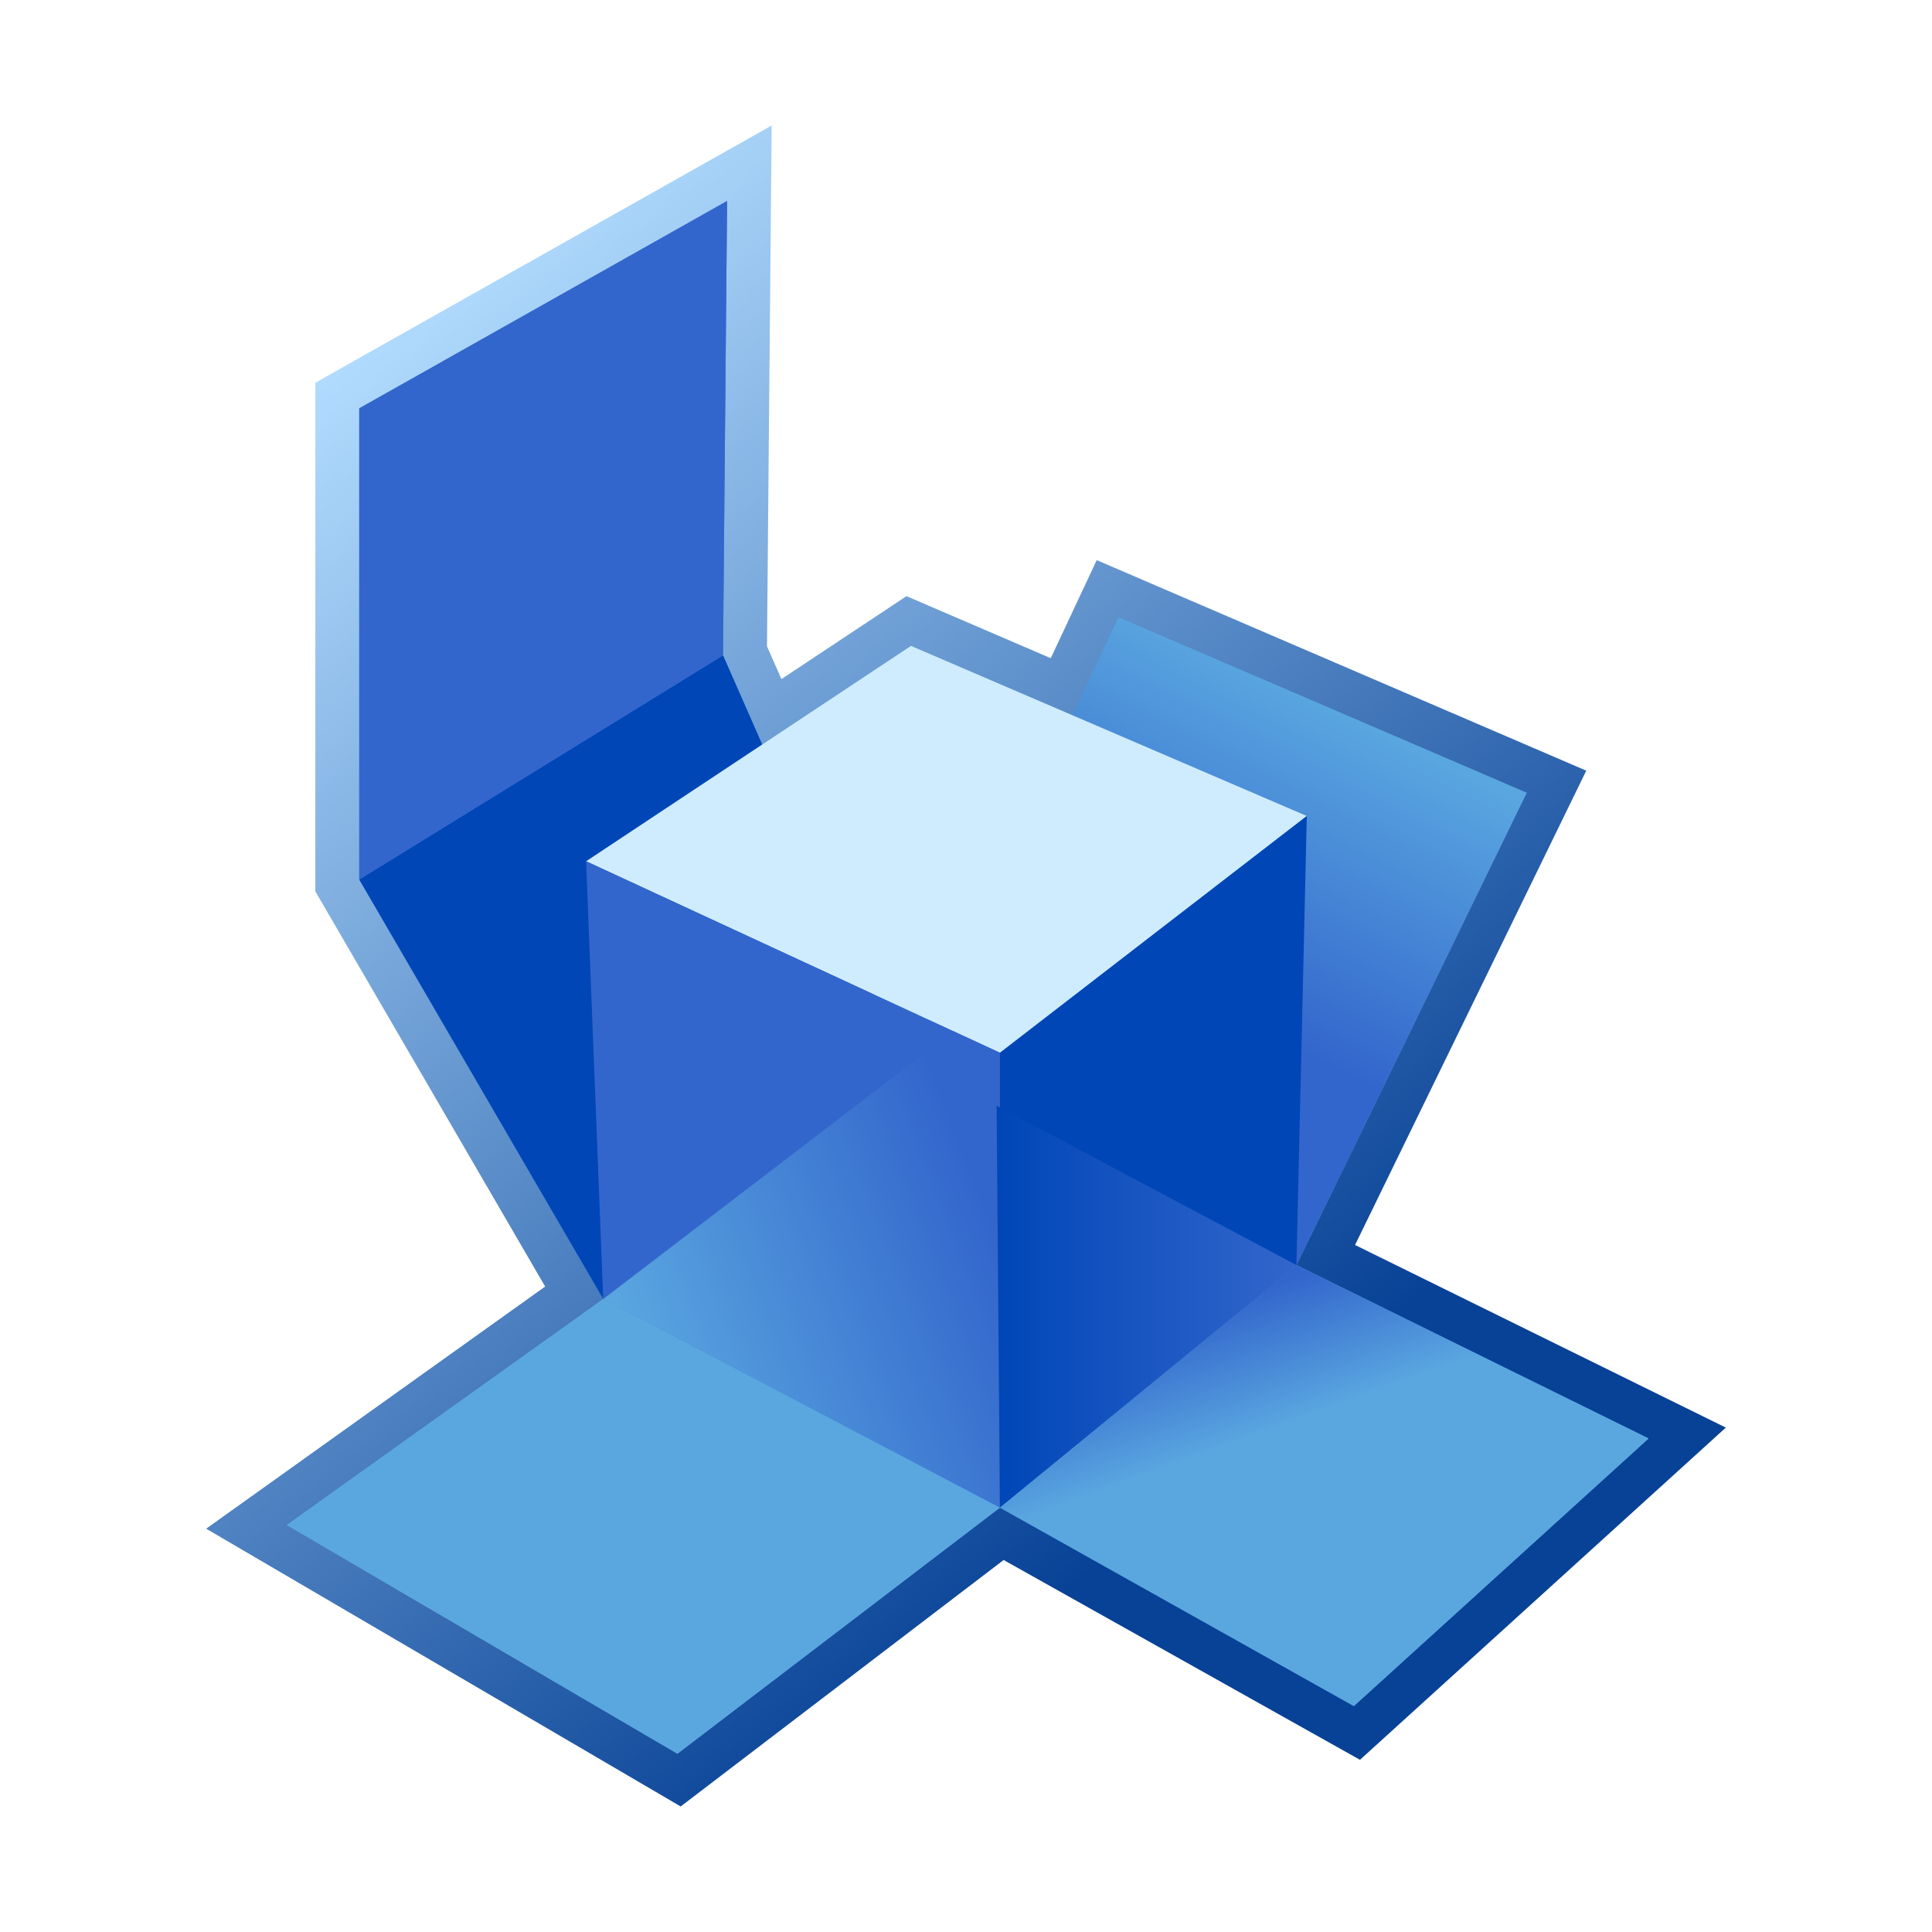
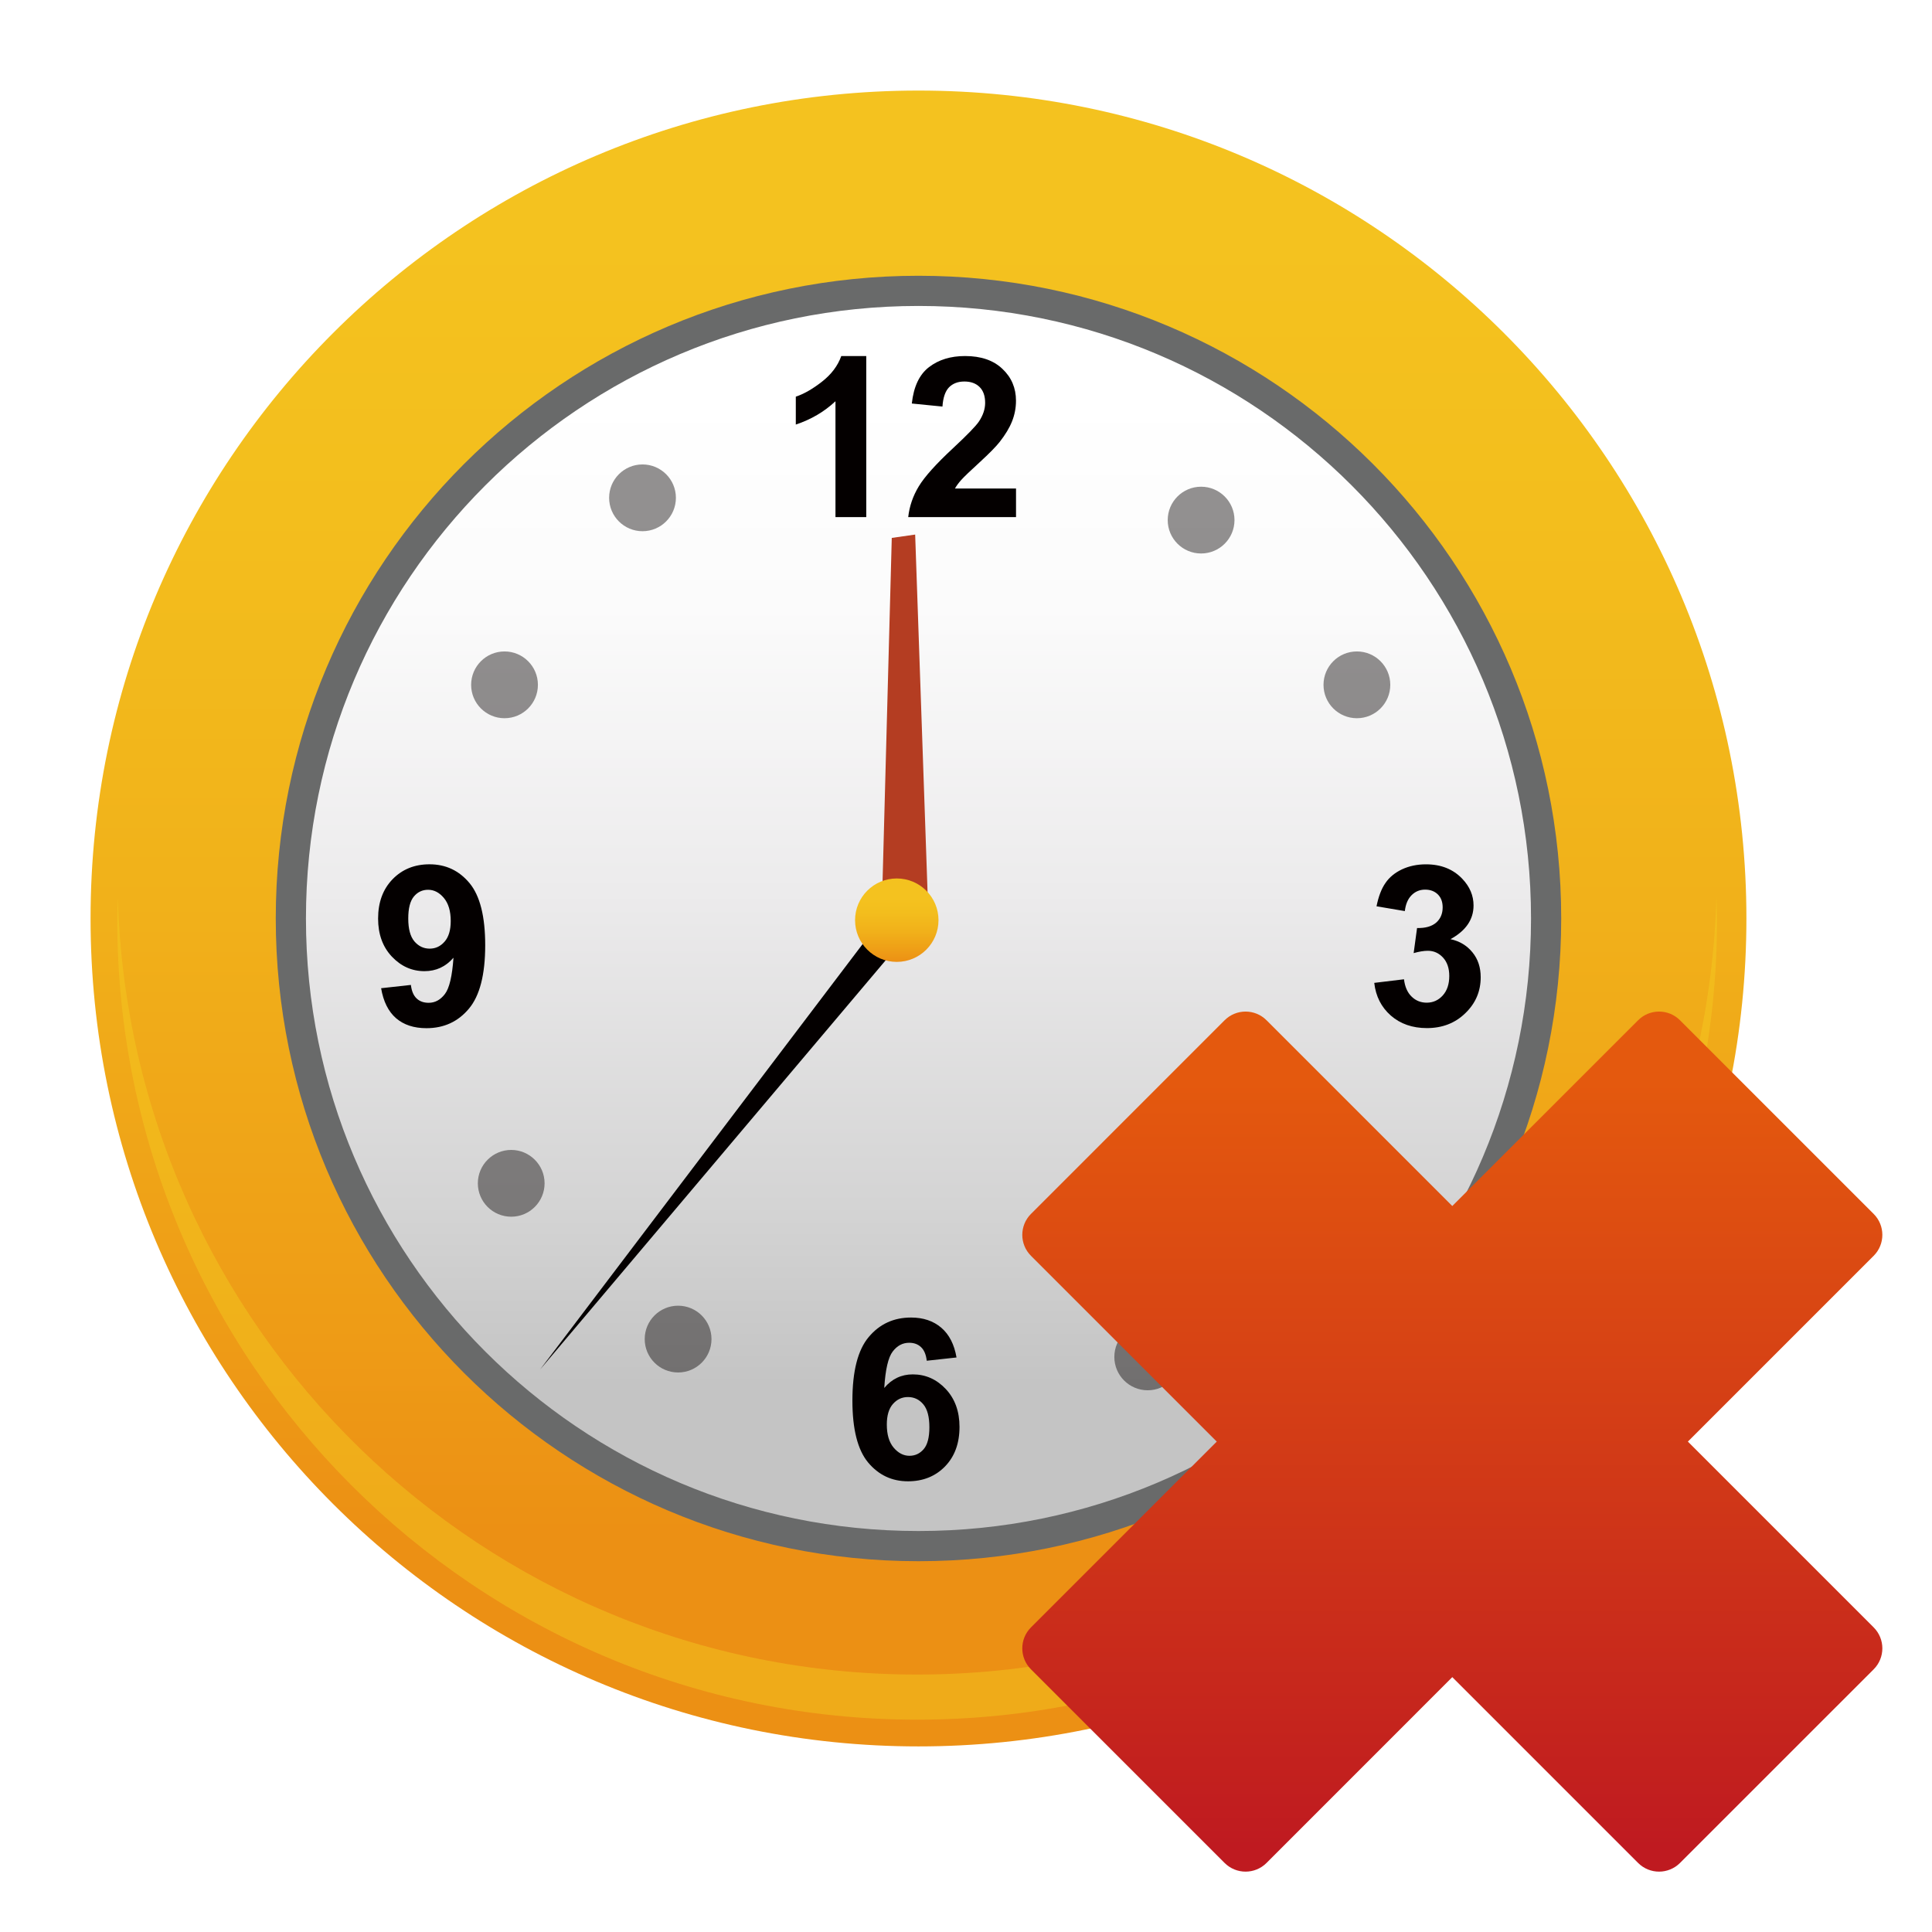
- <svg xmlns="http://www.w3.org/2000/svg" baseProfile="tiny" width="100%" height="100%" viewBox="0 0 88 87.999">
+ <svg xmlns="http://www.w3.org/2000/svg" version="1.1" x="0px" y="0px" width="64px" height="64px" viewBox="-3 -3 64 64" enable-background="new -3 -3 64 64" xml:space="preserve">
+   <defs>
+ </defs>
+   <linearGradient id="SVGID_1_" gradientUnits="userSpaceOnUse" x1="27.426" y1="47.773" x2="27.426" y2="4.6">
+     <stop offset="0" style="stop-color:#EC9014" />
+     <stop offset="0.145" style="stop-color:#EE9B16" />
+     <stop offset="0.484" style="stop-color:#F1B11A" />
+     <stop offset="0.78" style="stop-color:#F3BE1D" />
+     <stop offset="1" style="stop-color:#F4C21F" />
+   </linearGradient>
+   <circle fill="url(#SVGID_1_)" cx="27.426" cy="27.426" r="27.426" />
+   <linearGradient id="SVGID_2_" gradientUnits="userSpaceOnUse" x1="27.426" y1="42.851" x2="27.426" y2="10.122">
+     <stop offset="0" style="stop-color:#C4C4C4" />
+     <stop offset="0.169" style="stop-color:#D3D3D3" />
+     <stop offset="0.498" style="stop-color:#ECEBEC" />
+     <stop offset="0.787" style="stop-color:#FBFBFB" />
+     <stop offset="1" style="stop-color:#FFFFFF" />
+   </linearGradient>
+   <circle fill="url(#SVGID_2_)" stroke="#696A6A" cx="27.426" cy="27.426" r="20.791" />
+   <path fill="#040000" d="M25.695,14.129h-1.019v-3.837c-0.372,0.348-0.81,0.605-1.314,0.772V10.14  c0.265-0.088,0.554-0.252,0.865-0.495c0.312-0.243,0.526-0.526,0.641-0.85h0.828V14.129z" />
+   <path fill="#040000" d="M30.657,13.183v0.946h-3.571c0.04-0.357,0.155-0.697,0.349-1.017c0.193-0.32,0.575-0.745,1.145-1.274  c0.459-0.428,0.74-0.717,0.844-0.869c0.142-0.21,0.21-0.419,0.21-0.624c0-0.228-0.06-0.401-0.182-0.523s-0.291-0.184-0.506-0.184  c-0.213,0-0.382,0.065-0.508,0.192c-0.125,0.129-0.198,0.341-0.218,0.638l-1.015-0.101c0.061-0.56,0.251-0.962,0.57-1.206  c0.319-0.245,0.716-0.367,1.195-0.367c0.525,0,0.938,0.141,1.236,0.425c0.299,0.281,0.45,0.633,0.45,1.054  c0,0.239-0.044,0.466-0.13,0.683c-0.085,0.216-0.222,0.442-0.407,0.679c-0.124,0.158-0.345,0.384-0.666,0.678  c-0.322,0.294-0.525,0.49-0.611,0.586c-0.086,0.097-0.156,0.191-0.208,0.283H30.657z" />
+   <path fill="#040000" d="M28.686,41.968l-0.986,0.108c-0.024-0.203-0.086-0.353-0.188-0.449c-0.102-0.098-0.233-0.146-0.395-0.146  c-0.216,0-0.397,0.096-0.545,0.29c-0.148,0.192-0.242,0.594-0.28,1.207c0.253-0.301,0.568-0.45,0.945-0.45  c0.425,0,0.789,0.162,1.094,0.486c0.303,0.324,0.454,0.742,0.454,1.253c0,0.544-0.159,0.979-0.478,1.309  c-0.319,0.328-0.729,0.494-1.229,0.494c-0.536,0-0.976-0.21-1.322-0.625c-0.346-0.418-0.519-1.101-0.519-2.05  c0-0.974,0.18-1.677,0.541-2.105c0.36-0.43,0.828-0.645,1.402-0.645c0.403,0,0.738,0.112,1.002,0.338  C28.444,41.208,28.612,41.536,28.686,41.968z M26.377,44.189c0,0.332,0.075,0.586,0.227,0.767c0.153,0.18,0.328,0.269,0.523,0.269  c0.189,0,0.345-0.074,0.472-0.221c0.125-0.146,0.188-0.388,0.188-0.725c0-0.345-0.066-0.599-0.203-0.761  c-0.134-0.159-0.303-0.239-0.507-0.239c-0.195,0-0.361,0.075-0.497,0.229S26.377,43.89,26.377,44.189z" />
  <g>
    <g>
-       <g>
-         <g>
-           <rect fill="none" width="88" height="87.999" />
-         </g>
-       </g>
-       <g>
-         <linearGradient id="XMLID_7_" gradientUnits="userSpaceOnUse" x1="12.304" y1="18.38" x2="63.411" y2="79.287">
-           <stop offset="0" style="stop-color:#B3DDFF" />
-           <stop offset="0.815" style="stop-color:#084296" />
-           <stop offset="1" style="stop-color:#084296" />
-         </linearGradient>
-         <path fill="url(#XMLID_7_)" d="M32.135,7.415L14.363,17.432v23.167c0,0,8.926,15.351,10.468,18.001       c-2.386,1.704-15.44,11.03-15.44,11.03l21.613,12.652c0,0,12.907-9.85,14.71-11.226c1.979,1.109,16.231,9.101,16.231,9.101       l16.664-15.132c0,0-14.066-6.929-16.888-8.318c1.467-3.01,10.531-21.604,10.531-21.604l-22.298-9.59       c0,0-1.486,3.173-2.093,4.467c-2.046-0.88-6.573-2.826-6.573-2.826s-3.713,2.463-5.696,3.778       c-0.327-0.744-0.542-1.233-0.657-1.495c0.007-0.824,0.213-23.72,0.213-23.72L32.135,7.415z" />
-         <linearGradient id="XMLID_8_" gradientUnits="userSpaceOnUse" x1="40.828" y1="52.191" x2="16.2" y2="21.135">
-           <stop offset="0" style="stop-color:#5AA7E0" />
-           <stop offset="1" style="stop-color:#3366CC" />
-         </linearGradient>
-         <polygon fill="url(#XMLID_8_)" points="59.051,57.621 69.536,36.111 50.944,28.115 48.852,32.581 41.493,29.418 34.719,33.911        32.932,29.849 33.117,9.157 16.363,18.601 16.363,40.06 27.476,59.169 13.064,69.463 30.856,79.879 45.546,68.669        61.667,77.708 75.089,65.521 " />
-         <linearGradient id="XMLID_9_" gradientUnits="userSpaceOnUse" x1="60.585" y1="31.876" x2="53.858" y2="45.112">
-           <stop offset="0" style="stop-color:#5AA7E0" />
-           <stop offset="1" style="stop-color:#3366CC" />
-         </linearGradient>
-         <polygon fill="url(#XMLID_9_)" points="41.26,48.783 50.944,28.115 69.536,36.111 59.051,57.621 " />
-         <polygon fill="#0046B7" points="16.363,40.06 27.476,59.169 41.26,48.783 32.932,29.849 " />
-         <polygon fill="#3366CC" points="16.363,40.06 16.363,18.601 33.117,9.157 32.932,29.849 " />
-         <polygon fill="#CFECFF" points="26.696,39.23 41.493,29.418 59.523,37.168 45.546,47.954 " />
-         <path fill="#5AA7E0" d="M41.954,55.286" />
-         <polygon fill="#3366CC" points="26.696,39.23 27.476,59.169 45.546,68.669 45.546,47.954 " />
-         <polygon fill="#5AA7E0" points="13.064,69.463 27.476,59.169 45.546,68.669 30.856,79.879 " />
-         <linearGradient id="XMLID_10_" gradientUnits="userSpaceOnUse" x1="29.209" y1="63.684" x2="48.71" y2="56.198">
-           <stop offset="0" style="stop-color:#5AA7E0" />
-           <stop offset="0.006" style="stop-color:#5AA7E0" />
-           <stop offset="0.85" style="stop-color:#3366CC" />
-           <stop offset="1" style="stop-color:#3366CC" />
-         </linearGradient>
-         <polygon fill="url(#XMLID_10_)" points="43.423,46.971 27.476,59.169 45.546,68.669 45.546,47.954 " />
-         <polygon fill="#0046B7" points="45.546,47.954 45.546,68.669 59.051,57.621 59.523,37.168 " />
-         <linearGradient id="XMLID_11_" gradientUnits="userSpaceOnUse" x1="45.394" y1="59.519" x2="59.051" y2="59.519">
-           <stop offset="0" style="stop-color:#0046B7" />
-           <stop offset="1" style="stop-color:#3366CC" />
-         </linearGradient>
-         <polygon fill="url(#XMLID_11_)" points="45.394,50.368 45.546,68.669 59.051,57.621 " />
-         <linearGradient id="XMLID_12_" gradientUnits="userSpaceOnUse" x1="60.895" y1="68.681" x2="57.295" y2="58.792">
-           <stop offset="0" style="stop-color:#5AA7E0" />
-           <stop offset="0.41" style="stop-color:#5AA7E0" />
-           <stop offset="1" style="stop-color:#3366CC" />
-         </linearGradient>
-         <polygon fill="url(#XMLID_12_)" points="61.667,77.708 45.546,68.669 59.051,57.621 75.089,65.521 " />
-       </g>
+       <path fill="#040000" d="M9.625,29.736l0.986-0.109c0.024,0.201,0.087,0.35,0.188,0.446c0.102,0.098,0.235,0.146,0.402,0.146    c0.211,0,0.389-0.097,0.537-0.291c0.148-0.193,0.242-0.594,0.284-1.202c-0.257,0.297-0.576,0.445-0.961,0.445    c-0.418,0-0.778-0.162-1.082-0.484c-0.303-0.323-0.454-0.742-0.454-1.259c0-0.538,0.16-0.972,0.479-1.302    c0.321-0.33,0.729-0.495,1.224-0.495c0.539,0,0.981,0.208,1.327,0.625c0.345,0.417,0.518,1.102,0.518,2.057    c0,0.971-0.179,1.671-0.54,2.101c-0.36,0.431-0.829,0.646-1.406,0.646c-0.416,0-0.752-0.11-1.008-0.331    C9.863,30.506,9.699,30.175,9.625,29.736z M11.931,27.511c0-0.33-0.076-0.584-0.227-0.765c-0.151-0.18-0.325-0.271-0.523-0.271    c-0.189,0-0.346,0.074-0.47,0.222c-0.125,0.149-0.187,0.393-0.187,0.731c0,0.344,0.068,0.594,0.202,0.755    c0.137,0.16,0.306,0.242,0.507,0.242c0.197,0,0.361-0.078,0.496-0.234C11.863,28.038,11.931,27.811,11.931,27.511z" />
    </g>
  </g>
+   <path fill="#040000" d="M42.524,29.559l0.985-0.119c0.03,0.25,0.115,0.442,0.254,0.575c0.136,0.133,0.304,0.2,0.498,0.2  c0.212,0,0.389-0.081,0.532-0.239c0.144-0.16,0.216-0.375,0.216-0.646c0-0.256-0.07-0.46-0.206-0.608  c-0.139-0.15-0.305-0.226-0.504-0.226c-0.131,0-0.287,0.025-0.47,0.077l0.113-0.831c0.275,0.007,0.486-0.053,0.633-0.179  c0.144-0.127,0.215-0.296,0.215-0.505c0-0.181-0.052-0.321-0.158-0.428c-0.107-0.105-0.246-0.16-0.424-0.16  c-0.175,0-0.323,0.061-0.445,0.182c-0.123,0.122-0.199,0.297-0.226,0.529l-0.938-0.159c0.065-0.321,0.161-0.579,0.295-0.77  c0.129-0.193,0.316-0.343,0.549-0.454c0.237-0.11,0.501-0.166,0.794-0.166c0.501,0,0.901,0.161,1.203,0.479  c0.249,0.261,0.373,0.555,0.373,0.884c0,0.466-0.256,0.838-0.764,1.116c0.304,0.065,0.546,0.212,0.729,0.438  c0.185,0.227,0.272,0.501,0.272,0.824c0,0.467-0.17,0.864-0.51,1.191c-0.338,0.33-0.766,0.493-1.271,0.493  c-0.481,0-0.88-0.139-1.196-0.415C42.759,30.366,42.574,30.005,42.524,29.559z" />
+   <circle opacity="0.43" fill="#040000" cx="18.284" cy="13.491" r="1.106" />
+   <circle opacity="0.43" fill="#040000" cx="13.713" cy="19.686" r="1.106" />
+   <path opacity="0.43" fill="#040000" d="M15.04,36.198c0,0.612-0.496,1.107-1.105,1.107c-0.611,0-1.106-0.495-1.106-1.107  c0-0.608,0.495-1.105,1.106-1.105C14.544,35.093,15.04,35.59,15.04,36.198z" />
+   <circle opacity="0.43" fill="#040000" cx="19.463" cy="41.359" r="1.106" />
+   <circle opacity="0.43" fill="#040000" cx="35.019" cy="41.95" r="1.105" />
+   <circle opacity="0.43" fill="#040000" cx="40.328" cy="36.789" r="1.106" />
+   <circle opacity="0.43" fill="#040000" cx="41.949" cy="19.686" r="1.106" />
+   <circle opacity="0.43" fill="#040000" cx="36.788" cy="14.229" r="1.106" />
+   <path opacity="0.44" fill="#F4CE21" d="M27.38,52.472c-14.383,0-26.08-11.462-26.477-25.75c-0.006,0.249-0.018,0.499-0.018,0.75  c0,14.632,11.862,26.494,26.495,26.494c14.634,0,26.498-11.861,26.498-26.494c0-0.251-0.013-0.501-0.02-0.75  C53.46,41.01,41.764,52.472,27.38,52.472z" />
+   <polygon fill="#040000" points="26.493,27.063 14.893,42.365 27.174,27.822 " />
+   <polygon fill="#B43D22" points="27.316,14.708 26.541,14.819 26.209,27.205 27.757,27.426 " />
+   <linearGradient id="SVGID_3_" gradientUnits="userSpaceOnUse" x1="26.706" y1="28.864" x2="26.706" y2="26.763">
+     <stop offset="0" style="stop-color:#EC9014" />
+     <stop offset="0.145" style="stop-color:#EE9B16" />
+     <stop offset="0.484" style="stop-color:#F1B11A" />
+     <stop offset="0.78" style="stop-color:#F3BE1D" />
+     <stop offset="1" style="stop-color:#F4C21F" />
+   </linearGradient>
+   <circle fill="url(#SVGID_3_)" cx="26.707" cy="27.482" r="1.382" />
+   <linearGradient id="SVGID_4_" gradientUnits="userSpaceOnUse" x1="45.11" y1="58.242" x2="45.11" y2="32.849">
+     <stop offset="0" style="stop-color:#BF1A20" />
+     <stop offset="1" style="stop-color:#E4590E" />
+   </linearGradient>
+   <path fill="url(#SVGID_4_)" d="M59.068,50.91l-6.155-6.155l6.155-6.155c0.383-0.383,0.383-1.004,0-1.387l-6.416-6.416  c-0.383-0.383-1.004-0.383-1.387,0l-6.156,6.154l-6.154-6.154c-0.383-0.383-1.004-0.383-1.388,0l-6.415,6.416  c-0.383,0.383-0.383,1.004,0,1.387l6.155,6.155l-6.155,6.155c-0.383,0.383-0.383,1.005,0,1.388l6.415,6.415  c0.384,0.383,1.005,0.383,1.388,0l6.154-6.156l6.156,6.156c0.383,0.383,1.004,0.383,1.387,0l6.416-6.415  C59.451,51.915,59.451,51.293,59.068,50.91z" />
</svg>
